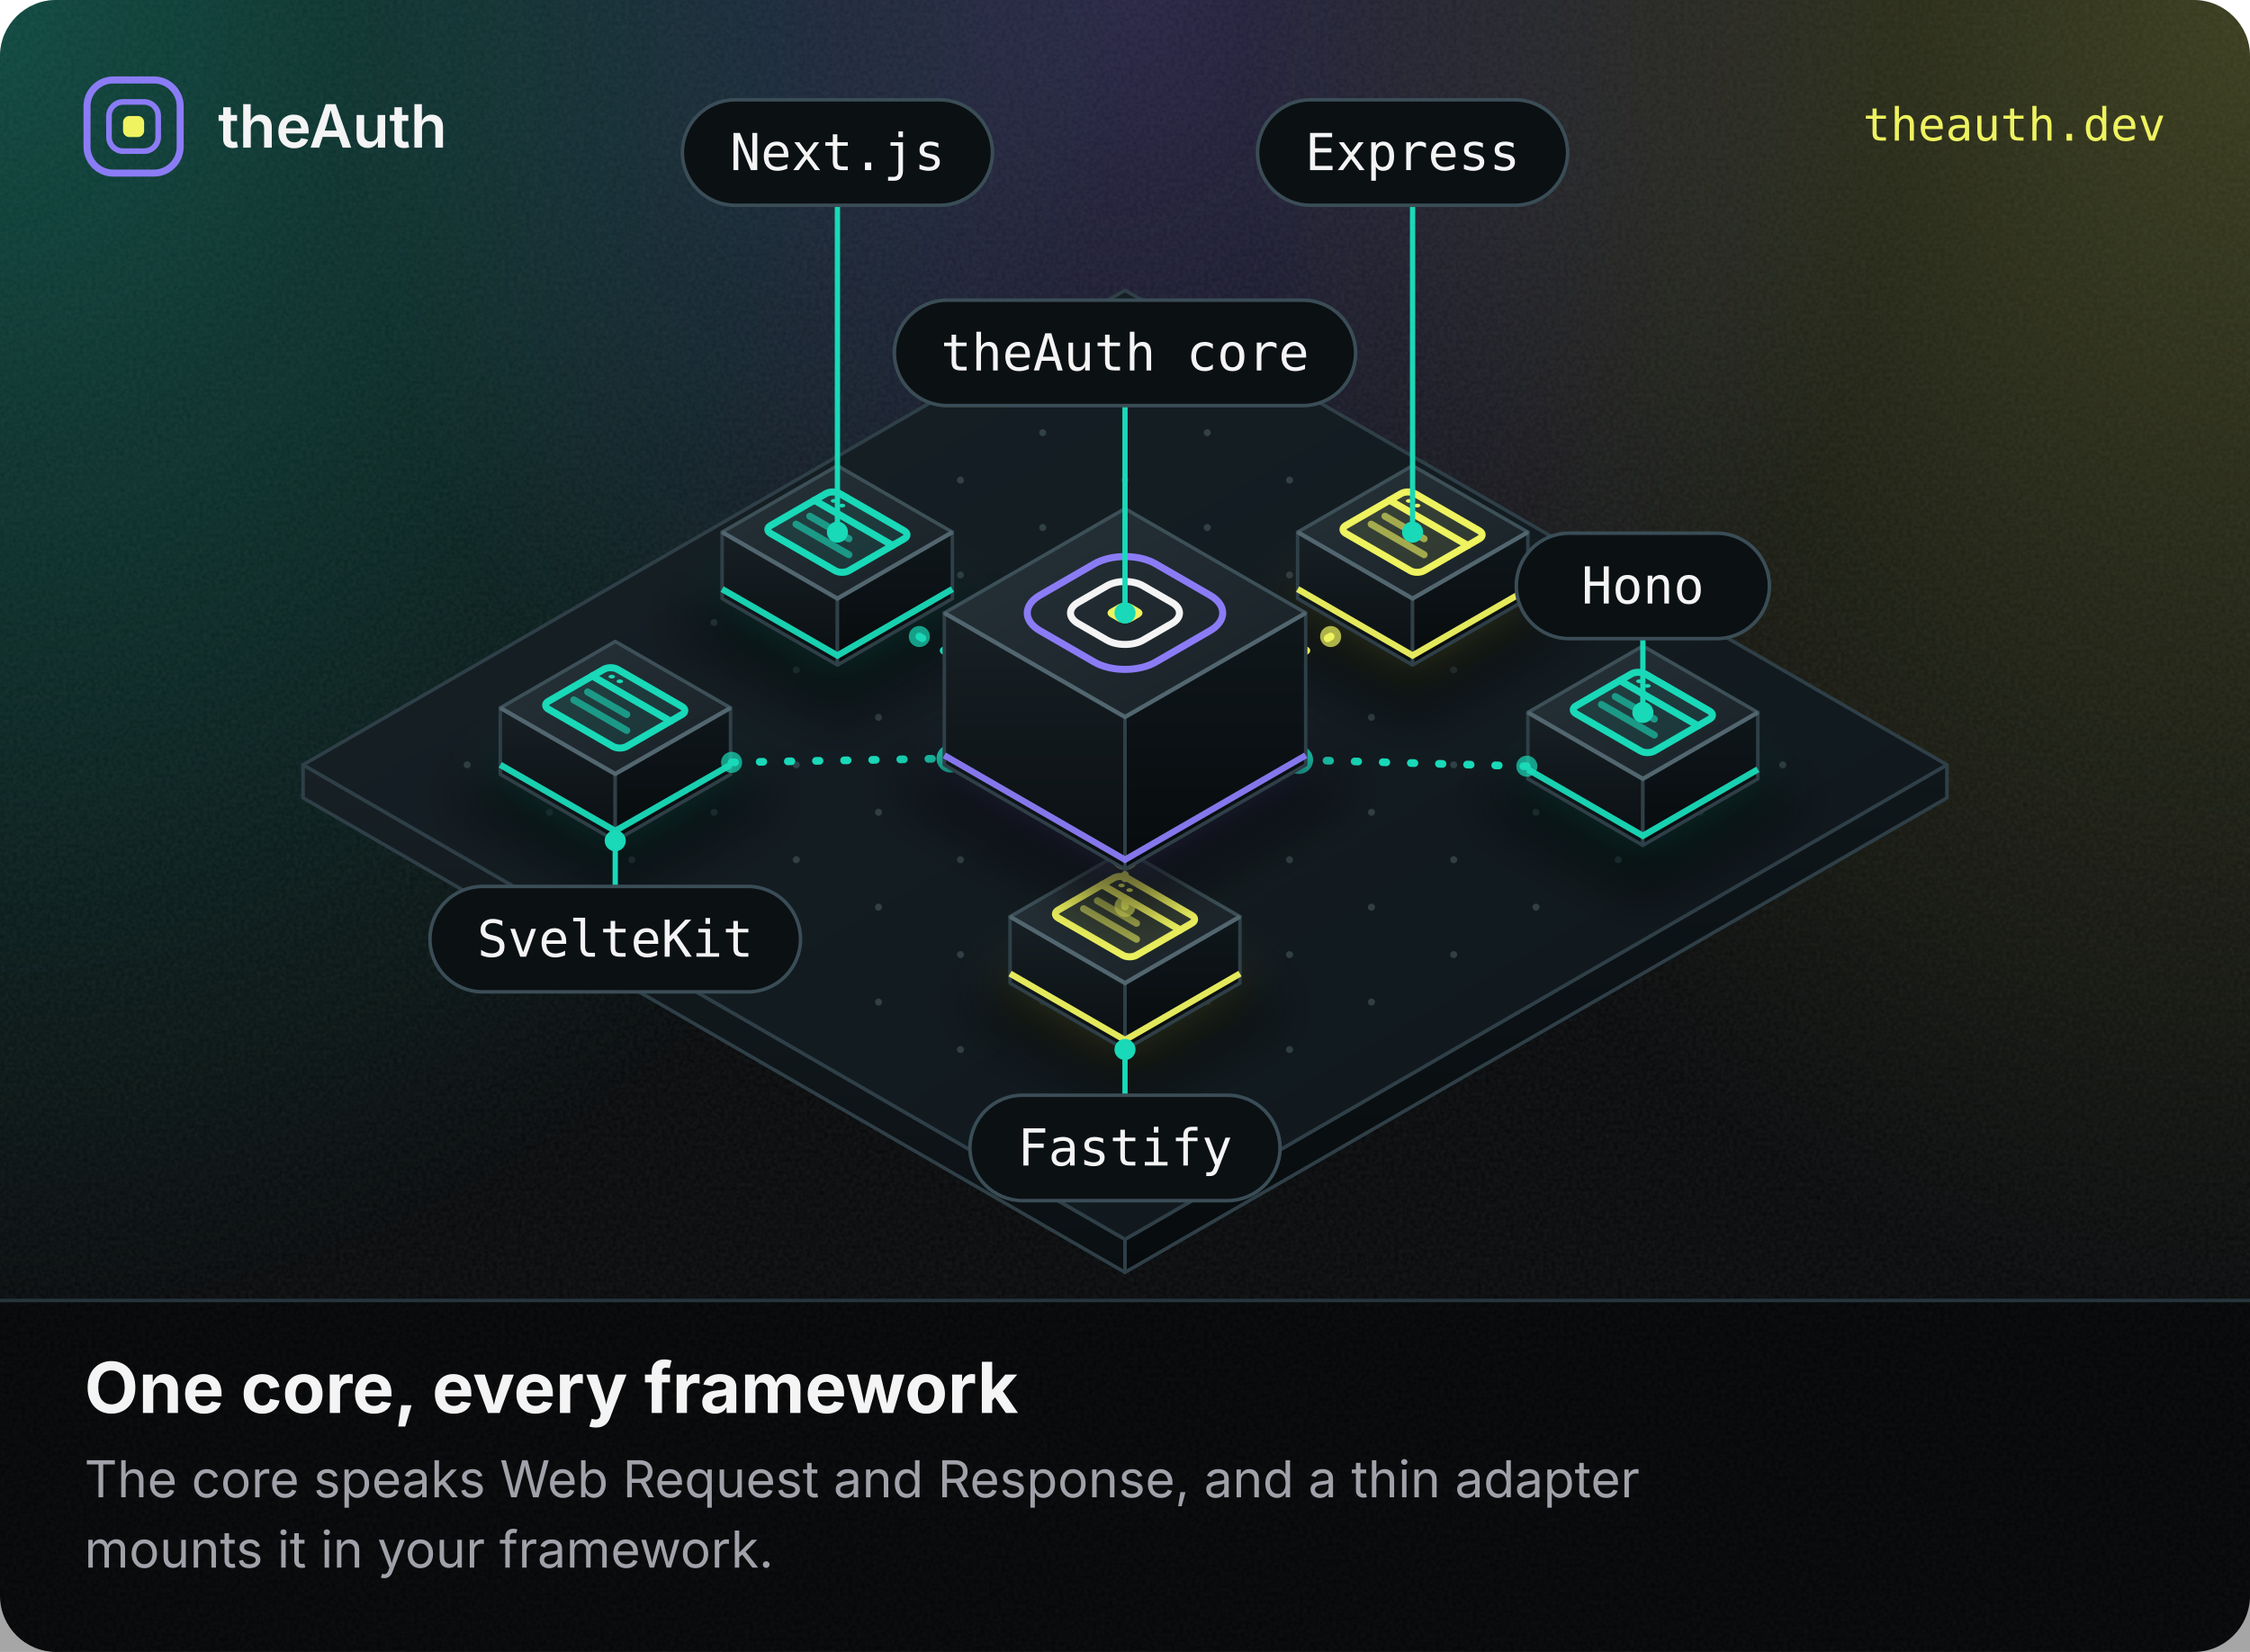
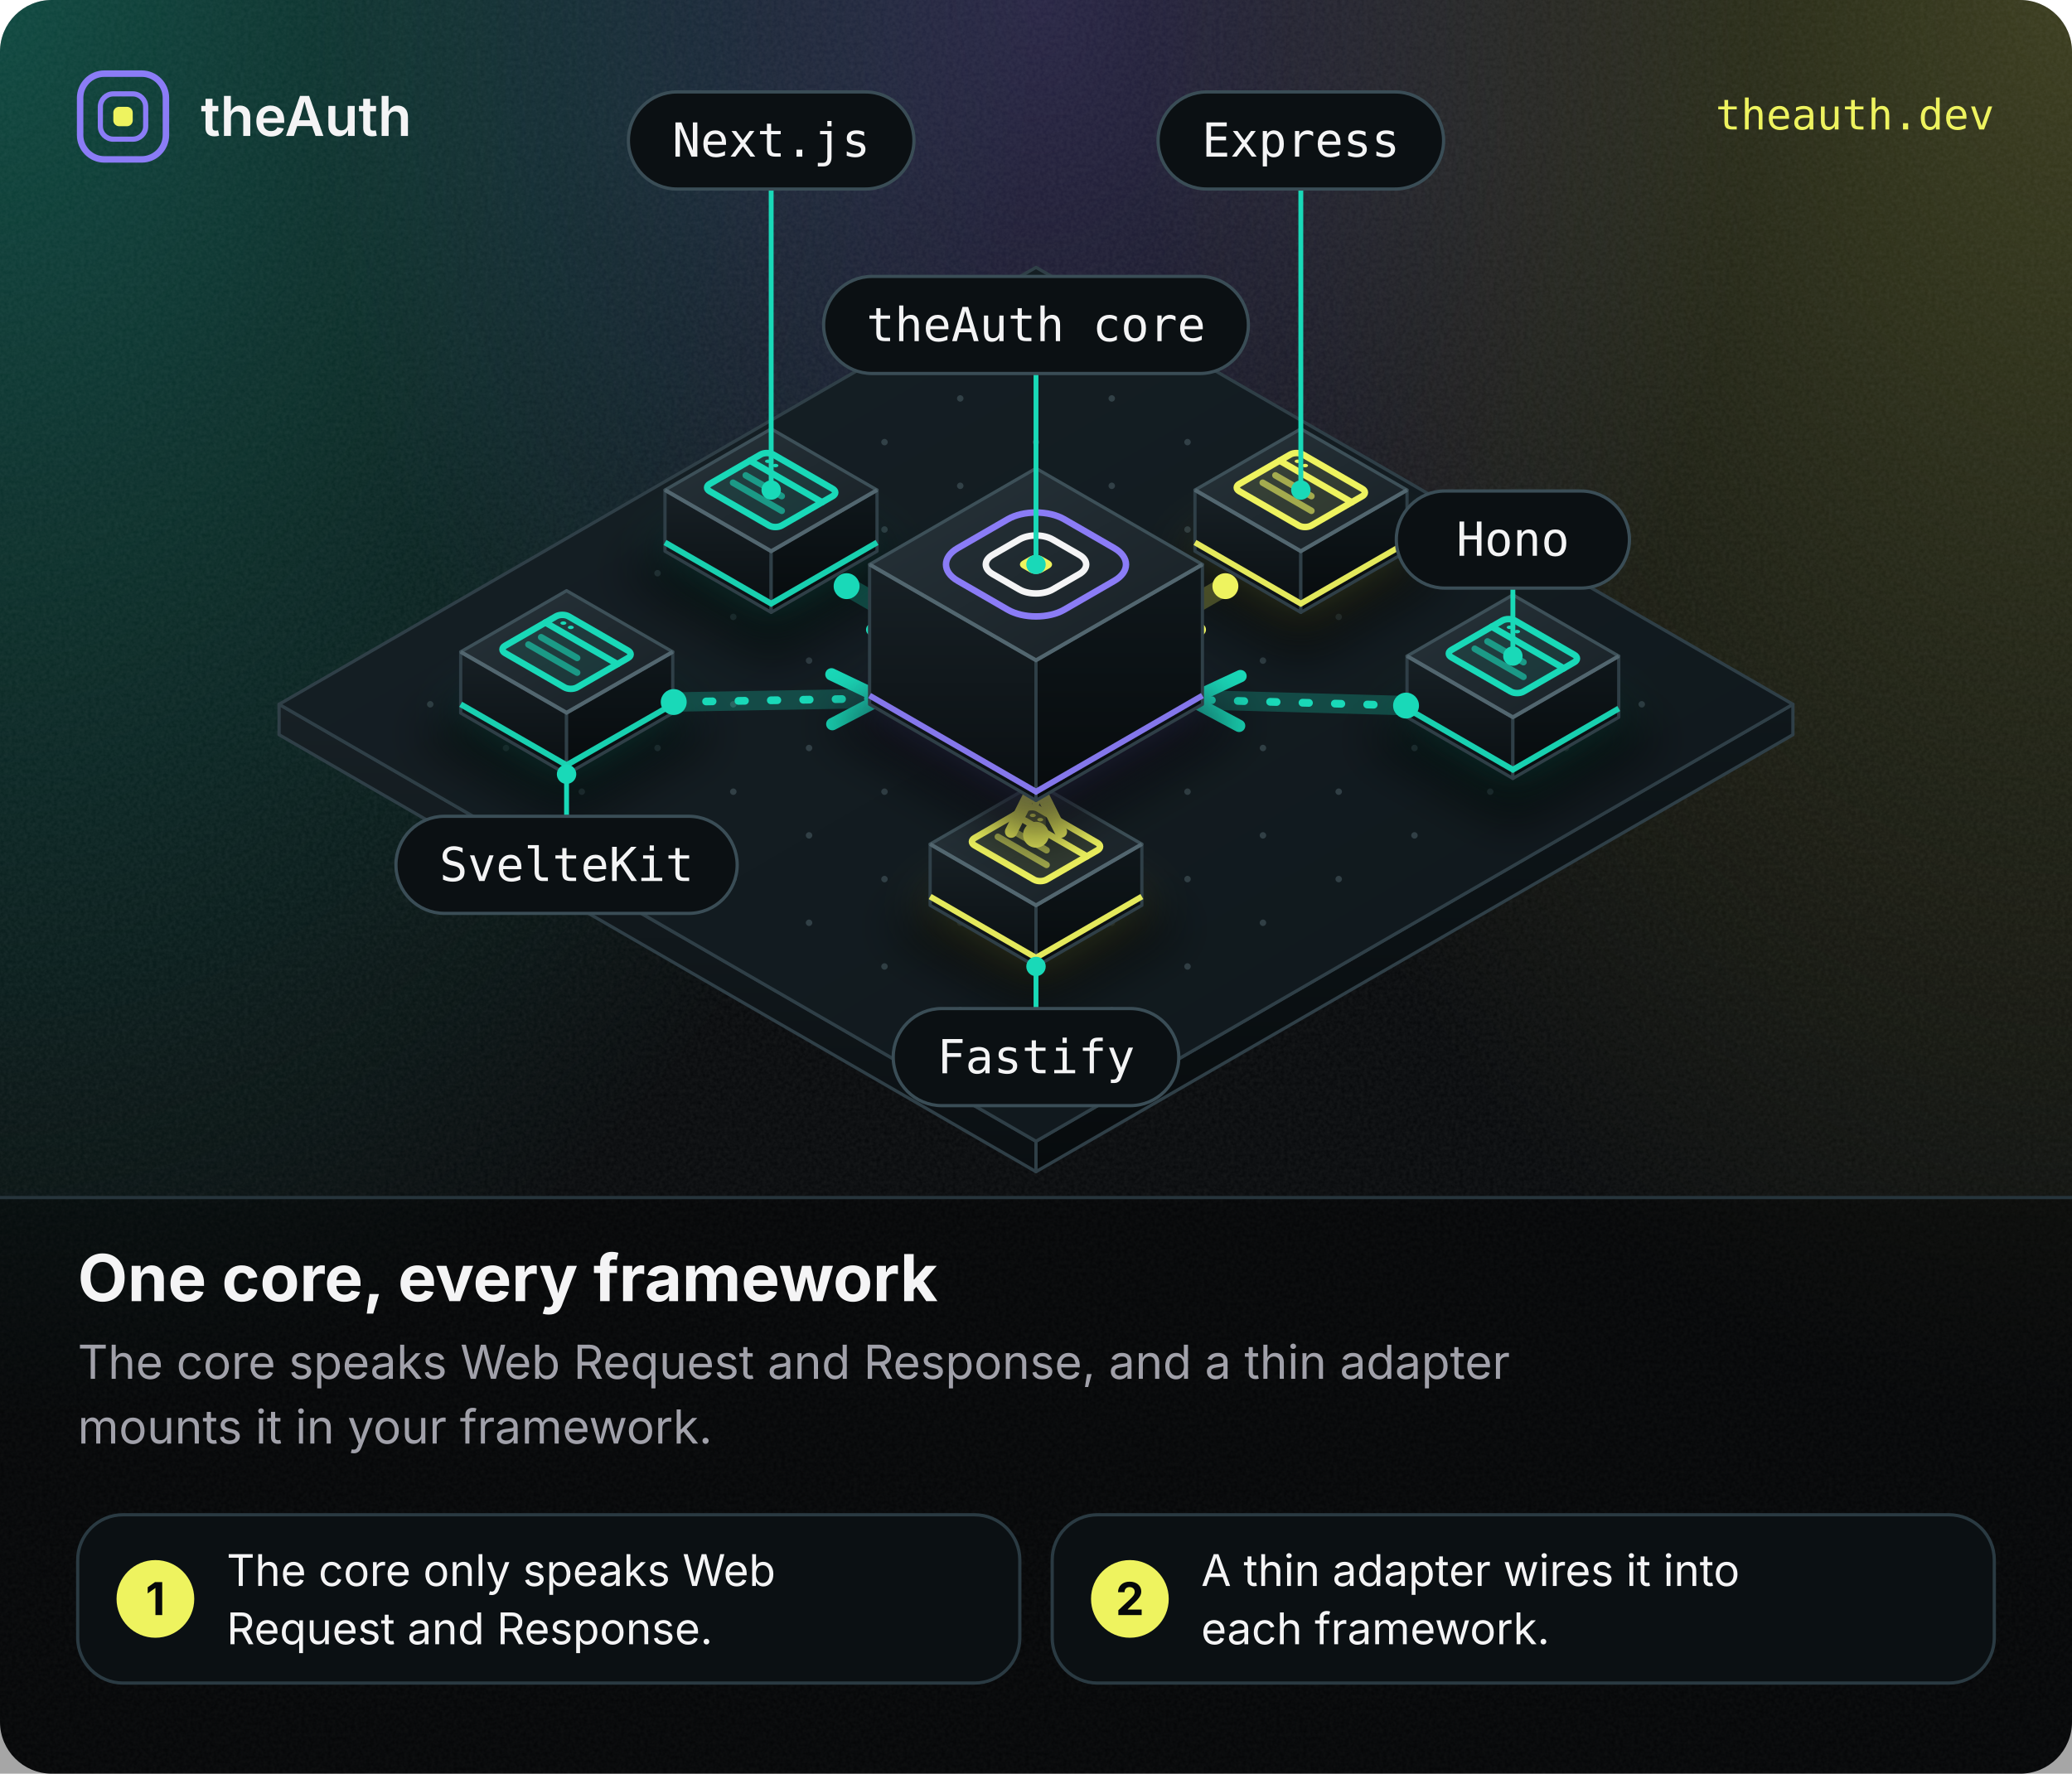
- <svg xmlns="http://www.w3.org/2000/svg" viewBox="0 0 640 470" preserveAspectRatio="xMidYMid meet" role="img" aria-labelledby="t d" font-family="Inter,ui-sans-serif,system-ui,-apple-system,Segoe UI,Roboto,sans-serif">
+ <svg xmlns="http://www.w3.org/2000/svg" viewBox="0 0 640 548" preserveAspectRatio="xMidYMid meet" role="img" aria-labelledby="t d" font-family="Inter,ui-sans-serif,system-ui,-apple-system,Segoe UI,Roboto,sans-serif">
  <defs>
-     <radialGradient id="g1" cx="0" cy="0" r="1" gradientUnits="userSpaceOnUse" gradientTransform="translate(0 0) scale(320 376)">
+     <radialGradient id="g1" cx="0" cy="0" r="1" gradientUnits="userSpaceOnUse" gradientTransform="translate(0 0) scale(320 438.4)">
      <stop stop-color="#19d9b8" stop-opacity=".30" />
      <stop offset="1" stop-color="#19d9b8" stop-opacity="0" />
    </radialGradient>
-     <radialGradient id="g2" cx="0" cy="0" r="1" gradientUnits="userSpaceOnUse" gradientTransform="translate(320 0) scale(224 282)">
+     <radialGradient id="g2" cx="0" cy="0" r="1" gradientUnits="userSpaceOnUse" gradientTransform="translate(320 0) scale(224 328.8)">
      <stop stop-color="#8b7cf6" stop-opacity=".24" />
      <stop offset="1" stop-color="#8b7cf6" stop-opacity="0" />
    </radialGradient>
-     <radialGradient id="g3" cx="0" cy="0" r="1" gradientUnits="userSpaceOnUse" gradientTransform="translate(640 0) scale(288 376)">
+     <radialGradient id="g3" cx="0" cy="0" r="1" gradientUnits="userSpaceOnUse" gradientTransform="translate(640 0) scale(288 438.4)">
      <stop stop-color="#eef35f" stop-opacity=".22" />
      <stop offset="1" stop-color="#eef35f" stop-opacity="0" />
    </radialGradient>
    <linearGradient id="tf" x1="0" y1="0" x2="1" y2="1">
      <stop stop-color="#27333a" />
      <stop offset="1" stop-color="#182025" />
    </linearGradient>
    <linearGradient id="lf" x1="0" y1="0" x2="0" y2="1">
      <stop stop-color="#172025" />
      <stop offset="1" stop-color="#0a0f12" />
    </linearGradient>
    <linearGradient id="rf" x1="0" y1="0" x2="0" y2="1">
      <stop stop-color="#0f171b" />
      <stop offset="1" stop-color="#070b0d" />
    </linearGradient>
    <linearGradient id="pf" x1="0" y1="0" x2="1" y2="1">
      <stop stop-color="#162026" />
      <stop offset="1" stop-color="#0f171b" />
    </linearGradient>
+     <marker id="mt" viewBox="0 0 10 10" refX="8" refY="5" markerWidth="8" markerHeight="8" orient="auto-start-reverse">
+       <path d="M1 1L9 5L1 9" fill="none" stroke="#19d9b8" stroke-width="2" stroke-linecap="round" stroke-linejoin="round" />
+     </marker>
+     <marker id="ml" viewBox="0 0 10 10" refX="8" refY="5" markerWidth="8" markerHeight="8" orient="auto-start-reverse">
+       <path d="M1 1L9 5L1 9" fill="none" stroke="#eef35f" stroke-width="2" stroke-linecap="round" stroke-linejoin="round" />
+     </marker>
+     <marker id="mp" viewBox="0 0 10 10" refX="8" refY="5" markerWidth="8" markerHeight="8" orient="auto-start-reverse">
+       <path d="M1 1L9 5L1 9" fill="none" stroke="#8b7cf6" stroke-width="2" stroke-linecap="round" stroke-linejoin="round" />
+     </marker>
+     <marker id="mr" viewBox="0 0 10 10" refX="8" refY="5" markerWidth="8" markerHeight="8" orient="auto-start-reverse">
+       <path d="M1 1L9 5L1 9" fill="none" stroke="#f87171" stroke-width="2" stroke-linecap="round" stroke-linejoin="round" />
+     </marker>
+     <style>.flow{animation:flow 1.8s linear infinite}@keyframes flow{to{stroke-dashoffset:-20}}@media (prefers-reduced-motion:reduce){.flow{animation:none}}</style>
    <filter id="bl" x="-30%" y="-30%" width="160%" height="160%">
      <feGaussianBlur stdDeviation="7" />
    </filter>
    <filter id="n" x="0" y="0" width="100%" height="100%">
      <feTurbulence type="fractalNoise" baseFrequency=".85" numOctaves="2" seed="11" stitchTiles="stitch" />
      <feColorMatrix values="0 0 0 0 1  0 0 0 0 1  0 0 0 0 1  0 0 0 .7 0" />
    </filter>
  </defs>
-   <rect width="640" height="470" rx="16" fill="#06080a" />
-   <rect width="640" height="470" rx="16" fill="url(#g1)" />
-   <rect width="640" height="470" rx="16" fill="url(#g2)" />
-   <rect width="640" height="470" rx="16" fill="url(#g3)" />
-   <rect width="640" height="470" rx="16" filter="url(#n)" opacity=".10" />
+   <rect width="640" height="548" rx="16" fill="#06080a" />
+   <rect width="640" height="548" rx="16" fill="url(#g1)" />
+   <rect width="640" height="548" rx="16" fill="url(#g2)" />
+   <rect width="640" height="548" rx="16" fill="url(#g3)" />
+   <rect width="640" height="548" rx="16" filter="url(#n)" opacity=".10" />
  <polygon points="86.2,227 320,362 320,352.6 86.2,217.6" fill="url(#lf)" stroke="#2f3f47" stroke-width="1" stroke-linejoin="round" />
  <polygon points="553.8,227 320,362 320,352.6 553.8,217.6" fill="url(#rf)" stroke="#2f3f47" stroke-width="1" stroke-linejoin="round" />
  <polygon points="320,82.6 553.8,217.6 320,352.6 86.2,217.6" fill="url(#pf)" stroke="#2f3f47" stroke-width="1" stroke-linejoin="round" />
  <circle cx="320" cy="109.6" r="1" fill="#46585f" opacity=".6" />
  <circle cx="296.6" cy="123.1" r="1" fill="#46585f" opacity=".6" />
  <circle cx="273.2" cy="136.6" r="1" fill="#46585f" opacity=".6" />
  <circle cx="249.9" cy="150.1" r="1" fill="#46585f" opacity=".6" />
  <circle cx="226.5" cy="163.6" r="1" fill="#46585f" opacity=".6" />
  <circle cx="203.1" cy="177.1" r="1" fill="#46585f" opacity=".6" />
  <circle cx="179.7" cy="190.6" r="1" fill="#46585f" opacity=".6" />
  <circle cx="156.3" cy="204.1" r="1" fill="#46585f" opacity=".6" />
  <circle cx="132.9" cy="217.6" r="1" fill="#46585f" opacity=".6" />
  <circle cx="343.4" cy="123.1" r="1" fill="#46585f" opacity=".6" />
  <circle cx="320" cy="136.6" r="1" fill="#46585f" opacity=".6" />
  <circle cx="296.6" cy="150.1" r="1" fill="#46585f" opacity=".6" />
  <circle cx="273.2" cy="163.6" r="1" fill="#46585f" opacity=".6" />
  <circle cx="249.9" cy="177.1" r="1" fill="#46585f" opacity=".6" />
  <circle cx="226.5" cy="190.6" r="1" fill="#46585f" opacity=".6" />
  <circle cx="203.1" cy="204.1" r="1" fill="#46585f" opacity=".6" />
  <circle cx="179.7" cy="217.6" r="1" fill="#46585f" opacity=".6" />
  <circle cx="156.3" cy="231.1" r="1" fill="#46585f" opacity=".6" />
  <circle cx="366.8" cy="136.6" r="1" fill="#46585f" opacity=".6" />
  <circle cx="343.4" cy="150.1" r="1" fill="#46585f" opacity=".6" />
  <circle cx="320" cy="163.6" r="1" fill="#46585f" opacity=".6" />
  <circle cx="296.6" cy="177.1" r="1" fill="#46585f" opacity=".6" />
  <circle cx="273.2" cy="190.6" r="1" fill="#46585f" opacity=".6" />
  <circle cx="249.9" cy="204.1" r="1" fill="#46585f" opacity=".6" />
  <circle cx="226.5" cy="217.6" r="1" fill="#46585f" opacity=".6" />
  <circle cx="203.1" cy="231.1" r="1" fill="#46585f" opacity=".6" />
  <circle cx="179.7" cy="244.6" r="1" fill="#46585f" opacity=".6" />
  <circle cx="390.1" cy="150.1" r="1" fill="#46585f" opacity=".6" />
  <circle cx="366.8" cy="163.6" r="1" fill="#46585f" opacity=".6" />
  <circle cx="343.4" cy="177.1" r="1" fill="#46585f" opacity=".6" />
  <circle cx="320" cy="190.6" r="1" fill="#46585f" opacity=".6" />
  <circle cx="296.6" cy="204.1" r="1" fill="#46585f" opacity=".6" />
  <circle cx="273.2" cy="217.6" r="1" fill="#46585f" opacity=".6" />
  <circle cx="249.9" cy="231.1" r="1" fill="#46585f" opacity=".6" />
  <circle cx="226.5" cy="244.6" r="1" fill="#46585f" opacity=".6" />
  <circle cx="203.1" cy="258.1" r="1" fill="#46585f" opacity=".6" />
  <circle cx="413.5" cy="163.6" r="1" fill="#46585f" opacity=".6" />
  <circle cx="390.1" cy="177.1" r="1" fill="#46585f" opacity=".6" />
  <circle cx="366.8" cy="190.6" r="1" fill="#46585f" opacity=".6" />
  <circle cx="343.4" cy="204.1" r="1" fill="#46585f" opacity=".6" />
  <circle cx="320" cy="217.6" r="1" fill="#46585f" opacity=".6" />
  <circle cx="296.6" cy="231.1" r="1" fill="#46585f" opacity=".6" />
  <circle cx="273.2" cy="244.6" r="1" fill="#46585f" opacity=".6" />
  <circle cx="249.9" cy="258.1" r="1" fill="#46585f" opacity=".6" />
  <circle cx="226.5" cy="271.6" r="1" fill="#46585f" opacity=".6" />
  <circle cx="436.9" cy="177.1" r="1" fill="#46585f" opacity=".6" />
  <circle cx="413.5" cy="190.6" r="1" fill="#46585f" opacity=".6" />
  <circle cx="390.1" cy="204.1" r="1" fill="#46585f" opacity=".6" />
  <circle cx="366.8" cy="217.6" r="1" fill="#46585f" opacity=".6" />
  <circle cx="343.4" cy="231.1" r="1" fill="#46585f" opacity=".6" />
  <circle cx="320" cy="244.6" r="1" fill="#46585f" opacity=".6" />
  <circle cx="296.6" cy="258.1" r="1" fill="#46585f" opacity=".6" />
  <circle cx="273.2" cy="271.6" r="1" fill="#46585f" opacity=".6" />
  <circle cx="249.9" cy="285.1" r="1" fill="#46585f" opacity=".6" />
  <circle cx="460.3" cy="190.6" r="1" fill="#46585f" opacity=".6" />
  <circle cx="436.9" cy="204.1" r="1" fill="#46585f" opacity=".6" />
  <circle cx="413.5" cy="217.6" r="1" fill="#46585f" opacity=".6" />
  <circle cx="390.1" cy="231.1" r="1" fill="#46585f" opacity=".6" />
  <circle cx="366.8" cy="244.6" r="1" fill="#46585f" opacity=".6" />
  <circle cx="343.4" cy="258.1" r="1" fill="#46585f" opacity=".6" />
  <circle cx="320" cy="271.6" r="1" fill="#46585f" opacity=".6" />
  <circle cx="296.6" cy="285.1" r="1" fill="#46585f" opacity=".6" />
  <circle cx="273.2" cy="298.6" r="1" fill="#46585f" opacity=".6" />
  <circle cx="483.7" cy="204.1" r="1" fill="#46585f" opacity=".6" />
  <circle cx="460.3" cy="217.6" r="1" fill="#46585f" opacity=".6" />
  <circle cx="436.9" cy="231.1" r="1" fill="#46585f" opacity=".6" />
  <circle cx="413.5" cy="244.6" r="1" fill="#46585f" opacity=".6" />
  <circle cx="390.1" cy="258.1" r="1" fill="#46585f" opacity=".6" />
  <circle cx="366.8" cy="271.6" r="1" fill="#46585f" opacity=".6" />
  <circle cx="343.4" cy="285.1" r="1" fill="#46585f" opacity=".6" />
  <circle cx="320" cy="298.6" r="1" fill="#46585f" opacity=".6" />
  <circle cx="296.6" cy="312.1" r="1" fill="#46585f" opacity=".6" />
  <circle cx="507.1" cy="217.6" r="1" fill="#46585f" opacity=".6" />
  <circle cx="483.7" cy="231.1" r="1" fill="#46585f" opacity=".6" />
  <circle cx="460.3" cy="244.6" r="1" fill="#46585f" opacity=".6" />
  <circle cx="436.9" cy="258.1" r="1" fill="#46585f" opacity=".6" />
  <circle cx="413.5" cy="271.6" r="1" fill="#46585f" opacity=".6" />
  <circle cx="390.1" cy="285.1" r="1" fill="#46585f" opacity=".6" />
  <circle cx="366.8" cy="298.6" r="1" fill="#46585f" opacity=".6" />
  <circle cx="343.4" cy="312.1" r="1" fill="#46585f" opacity=".6" />
  <circle cx="320" cy="325.6" r="1" fill="#46585f" opacity=".6" />
  <polygon points="238.2,150.6 284,177.1 238.2,203.5 192.3,177.1" fill="#000" opacity=".6" filter="url(#bl)" />
  <polygon points="238.2,148.7 275.6,170.3 238.2,191.9 200.8,170.3" fill="#19d9b8" opacity=".16" filter="url(#bl)" />
  <polygon points="205.4,170.3 238.2,189.2 238.2,170.3 205.4,151.4" fill="url(#lf)" stroke="#2f3f47" stroke-width="1" stroke-linejoin="round" />
  <polygon points="270.9,170.3 238.2,189.2 238.2,170.3 270.9,151.4" fill="url(#rf)" stroke="#2f3f47" stroke-width="1" stroke-linejoin="round" />
  <polygon points="238.2,132.5 270.9,151.4 238.2,170.3 205.4,151.4" fill="url(#tf)" stroke="#3d5058" stroke-width="1" stroke-linejoin="round" />
  <polyline points="205.4,151.4 238.2,170.3 270.9,151.4" fill="none" stroke="#52666f" stroke-width="1.2" />
  <polyline points="205.4,167.6 238.2,186.5 270.9,167.6" fill="none" stroke="#19d9b8" stroke-width="1.8" opacity=".95" />
  <g transform="matrix(32.735 18.9 -32.735 18.9 238.2 132.5)" fill="none" stroke-width="2" stroke-linecap="round" stroke-linejoin="round" style="vector-effect:non-scaling-stroke">
    <rect vector-effect="non-scaling-stroke" x=".16" y=".2" width=".68" height=".6" rx=".06" fill="#19d9b8" fill-opacity=".1" stroke="#19d9b8" />
    <path vector-effect="non-scaling-stroke" d="M.16 .36H.84" stroke="#19d9b8" />
    <circle vector-effect="non-scaling-stroke" cx=".25" cy=".28" r=".02" fill="#19d9b8" stroke="none" />
    <circle vector-effect="non-scaling-stroke" cx=".32" cy=".28" r=".02" fill="#19d9b8" stroke="none" />
    <path vector-effect="non-scaling-stroke" d="M.26 .5H.6M.26 .62H.72" stroke="#19d9b8" stroke-opacity=".6" />
  </g>
-   <polyline points="261.5,181.1 284.9,194.6" fill="none" stroke="#19d9b8" stroke-width="2.2" stroke-dasharray="1 7" stroke-linecap="round" stroke-linejoin="round" />
-   <circle cx="284.9" cy="194.6" r="4" fill="#19d9b8" />
-   <circle cx="261.5" cy="181.1" r="3" fill="#19d9b8" opacity=".7" />
+   <polyline points="261.5,181.1 284.9,194.6" fill="none" stroke="#19d9b8" stroke-opacity=".25" stroke-width="6" stroke-linecap="round" stroke-linejoin="round" />
+   <polyline class="flow" points="261.5,181.1 284.9,194.6" fill="none" stroke="#19d9b8" stroke-width="2.4" stroke-dasharray="2 8" stroke-linecap="round" stroke-linejoin="round" marker-end="url(#mt)" />
+   <circle cx="261.5" cy="181.1" r="4" fill="#19d9b8" />
  <polygon points="401.8,150.6 447.7,177.1 401.8,203.5 356,177.1" fill="#000" opacity=".6" filter="url(#bl)" />
  <polygon points="401.8,148.7 439.2,170.3 401.8,191.9 364.4,170.3" fill="#eef35f" opacity=".16" filter="url(#bl)" />
  <polygon points="369.1,170.3 401.8,189.2 401.8,170.3 369.1,151.4" fill="url(#lf)" stroke="#2f3f47" stroke-width="1" stroke-linejoin="round" />
  <polygon points="434.6,170.3 401.8,189.2 401.8,170.3 434.6,151.4" fill="url(#rf)" stroke="#2f3f47" stroke-width="1" stroke-linejoin="round" />
  <polygon points="401.8,132.5 434.6,151.4 401.8,170.3 369.1,151.4" fill="url(#tf)" stroke="#3d5058" stroke-width="1" stroke-linejoin="round" />
  <polyline points="369.1,151.4 401.8,170.3 434.6,151.4" fill="none" stroke="#52666f" stroke-width="1.2" />
  <polyline points="369.1,167.6 401.8,186.5 434.6,167.6" fill="none" stroke="#eef35f" stroke-width="1.8" opacity=".95" />
  <g transform="matrix(32.735 18.9 -32.735 18.9 401.8 132.5)" fill="none" stroke-width="2" stroke-linecap="round" stroke-linejoin="round" style="vector-effect:non-scaling-stroke">
    <rect vector-effect="non-scaling-stroke" x=".16" y=".2" width=".68" height=".6" rx=".06" fill="#eef35f" fill-opacity=".1" stroke="#eef35f" />
    <path vector-effect="non-scaling-stroke" d="M.16 .36H.84" stroke="#eef35f" />
    <circle vector-effect="non-scaling-stroke" cx=".25" cy=".28" r=".02" fill="#eef35f" stroke="none" />
    <circle vector-effect="non-scaling-stroke" cx=".32" cy=".28" r=".02" fill="#eef35f" stroke="none" />
    <path vector-effect="non-scaling-stroke" d="M.26 .5H.6M.26 .62H.72" stroke="#eef35f" stroke-opacity=".6" />
  </g>
-   <polyline points="378.5,181.1 355.1,194.6" fill="none" stroke="#eef35f" stroke-width="2.2" stroke-dasharray="1 7" stroke-linecap="round" stroke-linejoin="round" />
-   <circle cx="355.1" cy="194.6" r="4" fill="#eef35f" />
-   <circle cx="378.5" cy="181.1" r="3" fill="#eef35f" opacity=".7" />
+   <polyline points="378.5,181.1 355.1,194.6" fill="none" stroke="#eef35f" stroke-opacity=".25" stroke-width="6" stroke-linecap="round" stroke-linejoin="round" />
+   <polyline class="flow" points="378.5,181.1 355.1,194.6" fill="none" stroke="#eef35f" stroke-width="2.4" stroke-dasharray="2 8" stroke-linecap="round" stroke-linejoin="round" marker-end="url(#ml)" />
+   <circle cx="378.5" cy="181.1" r="4" fill="#eef35f" />
  <polygon points="467.3,201.9 513.1,228.4 467.3,254.8 421.5,228.4" fill="#000" opacity=".6" filter="url(#bl)" />
  <polygon points="467.3,200 504.7,221.6 467.3,243.2 429.9,221.6" fill="#19d9b8" opacity=".16" filter="url(#bl)" />
  <polygon points="434.6,221.6 467.3,240.5 467.3,221.6 434.6,202.7" fill="url(#lf)" stroke="#2f3f47" stroke-width="1" stroke-linejoin="round" />
  <polygon points="500,221.6 467.3,240.5 467.3,221.6 500,202.7" fill="url(#rf)" stroke="#2f3f47" stroke-width="1" stroke-linejoin="round" />
  <polygon points="467.3,183.8 500,202.7 467.3,221.6 434.6,202.7" fill="url(#tf)" stroke="#3d5058" stroke-width="1" stroke-linejoin="round" />
  <polyline points="434.6,202.7 467.3,221.6 500,202.7" fill="none" stroke="#52666f" stroke-width="1.2" />
  <polyline points="434.6,218.9 467.3,237.8 500,218.9" fill="none" stroke="#19d9b8" stroke-width="1.8" opacity=".95" />
  <g transform="matrix(32.735 18.9 -32.735 18.9 467.3 183.8)" fill="none" stroke-width="2" stroke-linecap="round" stroke-linejoin="round" style="vector-effect:non-scaling-stroke">
    <rect vector-effect="non-scaling-stroke" x=".16" y=".2" width=".68" height=".6" rx=".06" fill="#19d9b8" fill-opacity=".1" stroke="#19d9b8" />
    <path vector-effect="non-scaling-stroke" d="M.16 .36H.84" stroke="#19d9b8" />
    <circle vector-effect="non-scaling-stroke" cx=".25" cy=".28" r=".02" fill="#19d9b8" stroke="none" />
    <circle vector-effect="non-scaling-stroke" cx=".32" cy=".28" r=".02" fill="#19d9b8" stroke="none" />
    <path vector-effect="non-scaling-stroke" d="M.26 .5H.6M.26 .62H.72" stroke="#19d9b8" stroke-opacity=".6" />
  </g>
-   <polyline points="434.3,218 369.5,216.2" fill="none" stroke="#19d9b8" stroke-width="2.2" stroke-dasharray="1 7" stroke-linecap="round" stroke-linejoin="round" />
-   <circle cx="369.5" cy="216.2" r="4" fill="#19d9b8" />
-   <circle cx="434.3" cy="218" r="3" fill="#19d9b8" opacity=".7" />
+   <polyline points="434.3,218 369.5,216.2" fill="none" stroke="#19d9b8" stroke-opacity=".25" stroke-width="6" stroke-linecap="round" stroke-linejoin="round" />
+   <polyline class="flow" points="434.3,218 369.5,216.2" fill="none" stroke="#19d9b8" stroke-width="2.4" stroke-dasharray="2 8" stroke-linecap="round" stroke-linejoin="round" marker-end="url(#mt)" />
+   <circle cx="434.3" cy="218" r="4" fill="#19d9b8" />
  <polygon points="320,259.9 365.8,286.4 320,312.9 274.2,286.4" fill="#000" opacity=".6" filter="url(#bl)" />
  <polygon points="320,258.1 357.4,279.7 320,301.3 282.6,279.7" fill="#eef35f" opacity=".16" filter="url(#bl)" />
  <polygon points="287.3,279.7 320,298.6 320,279.7 287.3,260.8" fill="url(#lf)" stroke="#2f3f47" stroke-width="1" stroke-linejoin="round" />
  <polygon points="352.7,279.7 320,298.6 320,279.7 352.7,260.8" fill="url(#rf)" stroke="#2f3f47" stroke-width="1" stroke-linejoin="round" />
  <polygon points="320,241.9 352.7,260.8 320,279.7 287.3,260.8" fill="url(#tf)" stroke="#3d5058" stroke-width="1" stroke-linejoin="round" />
  <polyline points="287.3,260.8 320,279.7 352.7,260.8" fill="none" stroke="#52666f" stroke-width="1.2" />
  <polyline points="287.3,277 320,295.9 352.7,277" fill="none" stroke="#eef35f" stroke-width="1.8" opacity=".95" />
  <g transform="matrix(32.735 18.9 -32.735 18.9 320 241.9)" fill="none" stroke-width="2" stroke-linecap="round" stroke-linejoin="round" style="vector-effect:non-scaling-stroke">
    <rect vector-effect="non-scaling-stroke" x=".16" y=".2" width=".68" height=".6" rx=".06" fill="#eef35f" fill-opacity=".1" stroke="#eef35f" />
    <path vector-effect="non-scaling-stroke" d="M.16 .36H.84" stroke="#eef35f" />
    <circle vector-effect="non-scaling-stroke" cx=".25" cy=".28" r=".02" fill="#eef35f" stroke="none" />
    <circle vector-effect="non-scaling-stroke" cx=".32" cy=".28" r=".02" fill="#eef35f" stroke="none" />
    <path vector-effect="non-scaling-stroke" d="M.26 .5H.6M.26 .62H.72" stroke="#eef35f" stroke-opacity=".6" />
  </g>
-   <polyline points="320,257.9 320,243.5" fill="none" stroke="#eef35f" stroke-width="2.2" stroke-dasharray="1 7" stroke-linecap="round" stroke-linejoin="round" />
-   <circle cx="320" cy="243.5" r="4" fill="#eef35f" />
-   <circle cx="320" cy="257.9" r="3" fill="#eef35f" opacity=".7" />
+   <polyline points="320,257.9 320,243.5" fill="none" stroke="#eef35f" stroke-opacity=".25" stroke-width="6" stroke-linecap="round" stroke-linejoin="round" />
+   <polyline class="flow" points="320,257.9 320,243.5" fill="none" stroke="#eef35f" stroke-width="2.4" stroke-dasharray="2 8" stroke-linecap="round" stroke-linejoin="round" marker-end="url(#ml)" />
+   <circle cx="320" cy="257.9" r="4" fill="#eef35f" />
  <polygon points="175,200.5 220.9,227 175,253.5 129.2,227" fill="#000" opacity=".6" filter="url(#bl)" />
  <polygon points="175,198.7 212.4,220.3 175,241.9 137.6,220.2" fill="#19d9b8" opacity=".16" filter="url(#bl)" />
  <polygon points="142.3,220.3 175,239.2 175,220.2 142.3,201.4" fill="url(#lf)" stroke="#2f3f47" stroke-width="1" stroke-linejoin="round" />
  <polygon points="207.8,220.3 175,239.2 175,220.2 207.8,201.4" fill="url(#rf)" stroke="#2f3f47" stroke-width="1" stroke-linejoin="round" />
  <polygon points="175,182.5 207.8,201.4 175,220.2 142.3,201.4" fill="url(#tf)" stroke="#3d5058" stroke-width="1" stroke-linejoin="round" />
  <polyline points="142.3,201.4 175,220.2 207.8,201.4" fill="none" stroke="#52666f" stroke-width="1.2" />
  <polyline points="142.3,217.6 175,236.4 207.8,217.6" fill="none" stroke="#19d9b8" stroke-width="1.8" opacity=".95" />
  <g transform="matrix(32.735 18.9 -32.735 18.9 175 182.5)" fill="none" stroke-width="2" stroke-linecap="round" stroke-linejoin="round" style="vector-effect:non-scaling-stroke">
    <rect vector-effect="non-scaling-stroke" x=".16" y=".2" width=".68" height=".6" rx=".06" fill="#19d9b8" fill-opacity=".1" stroke="#19d9b8" />
    <path vector-effect="non-scaling-stroke" d="M.16 .36H.84" stroke="#19d9b8" />
    <circle vector-effect="non-scaling-stroke" cx=".25" cy=".28" r=".02" fill="#19d9b8" stroke="none" />
    <circle vector-effect="non-scaling-stroke" cx=".32" cy=".28" r=".02" fill="#19d9b8" stroke="none" />
    <path vector-effect="non-scaling-stroke" d="M.26 .5H.6M.26 .62H.72" stroke="#19d9b8" stroke-opacity=".6" />
  </g>
-   <polyline points="208.1,216.9 270.4,215.8" fill="none" stroke="#19d9b8" stroke-width="2.2" stroke-dasharray="1 7" stroke-linecap="round" stroke-linejoin="round" />
-   <circle cx="270.4" cy="215.8" r="4" fill="#19d9b8" />
-   <circle cx="208.1" cy="216.9" r="3" fill="#19d9b8" opacity=".7" />
+   <polyline points="208.1,216.9 270.4,215.8" fill="none" stroke="#19d9b8" stroke-opacity=".25" stroke-width="6" stroke-linecap="round" stroke-linejoin="round" />
+   <polyline class="flow" points="208.1,216.9 270.4,215.8" fill="none" stroke="#19d9b8" stroke-width="2.4" stroke-dasharray="2 8" stroke-linecap="round" stroke-linejoin="round" marker-end="url(#mt)" />
+   <circle cx="208.1" cy="216.9" r="4" fill="#19d9b8" />
  <polygon points="320,187 384.5,224.3 320,261.6 255.5,224.3" fill="#000" opacity=".6" filter="url(#bl)" />
  <polygon points="320,185.2 376.1,217.6 320,250 263.9,217.6" fill="#8b7cf6" opacity=".16" filter="url(#bl)" />
  <polygon points="268.6,217.6 320,247.3 320,204 268.6,174.4" fill="url(#lf)" stroke="#2f3f47" stroke-width="1" stroke-linejoin="round" />
  <polygon points="371.4,217.6 320,247.3 320,204 371.4,174.4" fill="url(#rf)" stroke="#2f3f47" stroke-width="1" stroke-linejoin="round" />
  <polygon points="320,144.7 371.4,174.4 320,204 268.6,174.4" fill="url(#tf)" stroke="#3d5058" stroke-width="1" stroke-linejoin="round" />
  <polyline points="268.6,174.4 320,204 371.4,174.4" fill="none" stroke="#52666f" stroke-width="1.2" />
  <polyline points="268.6,214.9 320,244.6 371.4,214.9" fill="none" stroke="#8b7cf6" stroke-width="1.8" opacity=".95" />
  <g transform="matrix(51.44 29.7 -51.44 29.7 320 144.7)" fill="none" stroke-width="2" stroke-linecap="round" stroke-linejoin="round" style="vector-effect:non-scaling-stroke">
    <rect vector-effect="non-scaling-stroke" x=".18" y=".18" width=".64" height=".64" rx=".17" fill="none" stroke="#8b7cf6" />
    <rect vector-effect="non-scaling-stroke" x=".32" y=".32" width=".36" height=".36" rx=".1" fill="none" stroke="#f4f4f5" />
    <rect vector-effect="non-scaling-stroke" x=".44" y=".44" width=".12" height=".12" rx=".04" fill="#eef35f" stroke="none" />
  </g>
  <line x1="320" y1="115.4" x2="320" y2="174.4" stroke="#19d9b8" stroke-width="1.5" />
  <circle cx="320" cy="174.4" r="3" fill="#19d9b8" />
  <rect x="254.4" y="85.4" width="131.2" height="30" rx="15" fill="#0b1013" stroke="#3a4d56" />
  <text x="320" y="105.4" text-anchor="middle" font-size="14.5" fill="#f4f4f5" font-family="ui-monospace,JetBrains Mono,Menlo,Consolas,monospace">theAuth core</text>
  <line x1="238.2" y1="58.4" x2="238.2" y2="151.4" stroke="#19d9b8" stroke-width="1.5" />
  <circle cx="238.2" cy="151.4" r="3" fill="#19d9b8" />
  <rect x="194.1" y="28.4" width="88.2" height="30" rx="15" fill="#0b1013" stroke="#3a4d56" />
  <text x="238.2" y="48.4" text-anchor="middle" font-size="14.5" fill="#f4f4f5" font-family="ui-monospace,JetBrains Mono,Menlo,Consolas,monospace">Next.js</text>
  <line x1="401.8" y1="58.4" x2="401.8" y2="151.4" stroke="#19d9b8" stroke-width="1.5" />
  <circle cx="401.8" cy="151.4" r="3" fill="#19d9b8" />
  <rect x="357.7" y="28.4" width="88.2" height="30" rx="15" fill="#0b1013" stroke="#3a4d56" />
  <text x="401.8" y="48.4" text-anchor="middle" font-size="14.5" fill="#f4f4f5" font-family="ui-monospace,JetBrains Mono,Menlo,Consolas,monospace">Express</text>
  <line x1="467.3" y1="181.7" x2="467.3" y2="202.7" stroke="#19d9b8" stroke-width="1.5" />
  <circle cx="467.3" cy="202.7" r="3" fill="#19d9b8" />
  <rect x="431.3" y="151.7" width="72" height="30" rx="15" fill="#0b1013" stroke="#3a4d56" />
  <text x="467.3" y="171.7" text-anchor="middle" font-size="14.5" fill="#f4f4f5" font-family="ui-monospace,JetBrains Mono,Menlo,Consolas,monospace">Hono</text>
  <line x1="320" y1="298.6" x2="320" y2="311.6" stroke="#19d9b8" stroke-width="1.5" />
  <circle cx="320" cy="298.6" r="3" fill="#19d9b8" />
  <rect x="275.9" y="311.6" width="88.2" height="30" rx="15" fill="#0b1013" stroke="#3a4d56" />
  <text x="320" y="331.6" text-anchor="middle" font-size="14.5" fill="#f4f4f5" font-family="ui-monospace,JetBrains Mono,Menlo,Consolas,monospace">Fastify</text>
  <line x1="175" y1="239.2" x2="175" y2="252.2" stroke="#19d9b8" stroke-width="1.5" />
  <circle cx="175" cy="239.2" r="3" fill="#19d9b8" />
  <rect x="122.3" y="252.2" width="105.4" height="30" rx="15" fill="#0b1013" stroke="#3a4d56" />
  <text x="175" y="272.2" text-anchor="middle" font-size="14.5" fill="#f4f4f5" font-family="ui-monospace,JetBrains Mono,Menlo,Consolas,monospace">SvelteKit</text>
  <g transform="translate(24 22)">
    <rect x=".75" y=".75" width="26.5" height="26.5" rx="7.5" fill="none" stroke="#8b7cf6" stroke-width="2" />
    <rect x="7" y="7" width="14" height="14" rx="4" fill="none" stroke="#8b7cf6" stroke-width="1.6" />
    <rect x="11" y="11" width="6" height="6" rx="1.8" fill="#eef35f" />
    <text x="38" y="20" font-size="17" font-weight="600" fill="#f4f4f5">theAuth</text>
  </g>
-   <rect x="0" y="370" width="640" height="100" fill="#000" opacity=".35" />
+   <rect x="0" y="370" width="640" height="178" fill="#000" opacity=".35" />
  <line x1="0" y1="370" x2="640" y2="370" stroke="#26343b" />
  <text x="24" y="402" font-size="20" font-weight="650" fill="#f4f4f5">One core, every framework</text>
  <text x="24" y="426" font-size="14.5" fill="#a1a1aa">The core speaks Web Request and Response, and a thin adapter</text>
  <text x="24" y="446" font-size="14.5" fill="#a1a1aa">mounts it in your framework.</text>
+   <rect x="24" y="468" width="291" height="52" rx="14" fill="#0b1013" stroke="#2a3a42" />
+   <circle cx="48" cy="494" r="12" fill="#eef35f" />
+   <text x="48" y="499" text-anchor="middle" font-size="14" font-weight="700" fill="#06080a">1</text>
+   <text x="70" y="490" font-size="13.5" fill="#f4f4f5">The core only speaks Web</text>
+   <text x="70" y="508" font-size="13.5" fill="#f4f4f5">Request and Response.</text>
+   <rect x="325" y="468" width="291" height="52" rx="14" fill="#0b1013" stroke="#2a3a42" />
+   <circle cx="349" cy="494" r="12" fill="#eef35f" />
+   <text x="349" y="499" text-anchor="middle" font-size="14" font-weight="700" fill="#06080a">2</text>
+   <text x="371" y="490" font-size="13.5" fill="#f4f4f5">A thin adapter wires it into</text>
+   <text x="371" y="508" font-size="13.5" fill="#f4f4f5">each framework.</text>
  <text x="616" y="40" text-anchor="end" font-size="13" fill="#eef35f" font-family="ui-monospace,JetBrains Mono,Menlo,Consolas,monospace">theauth.dev</text>
</svg>
